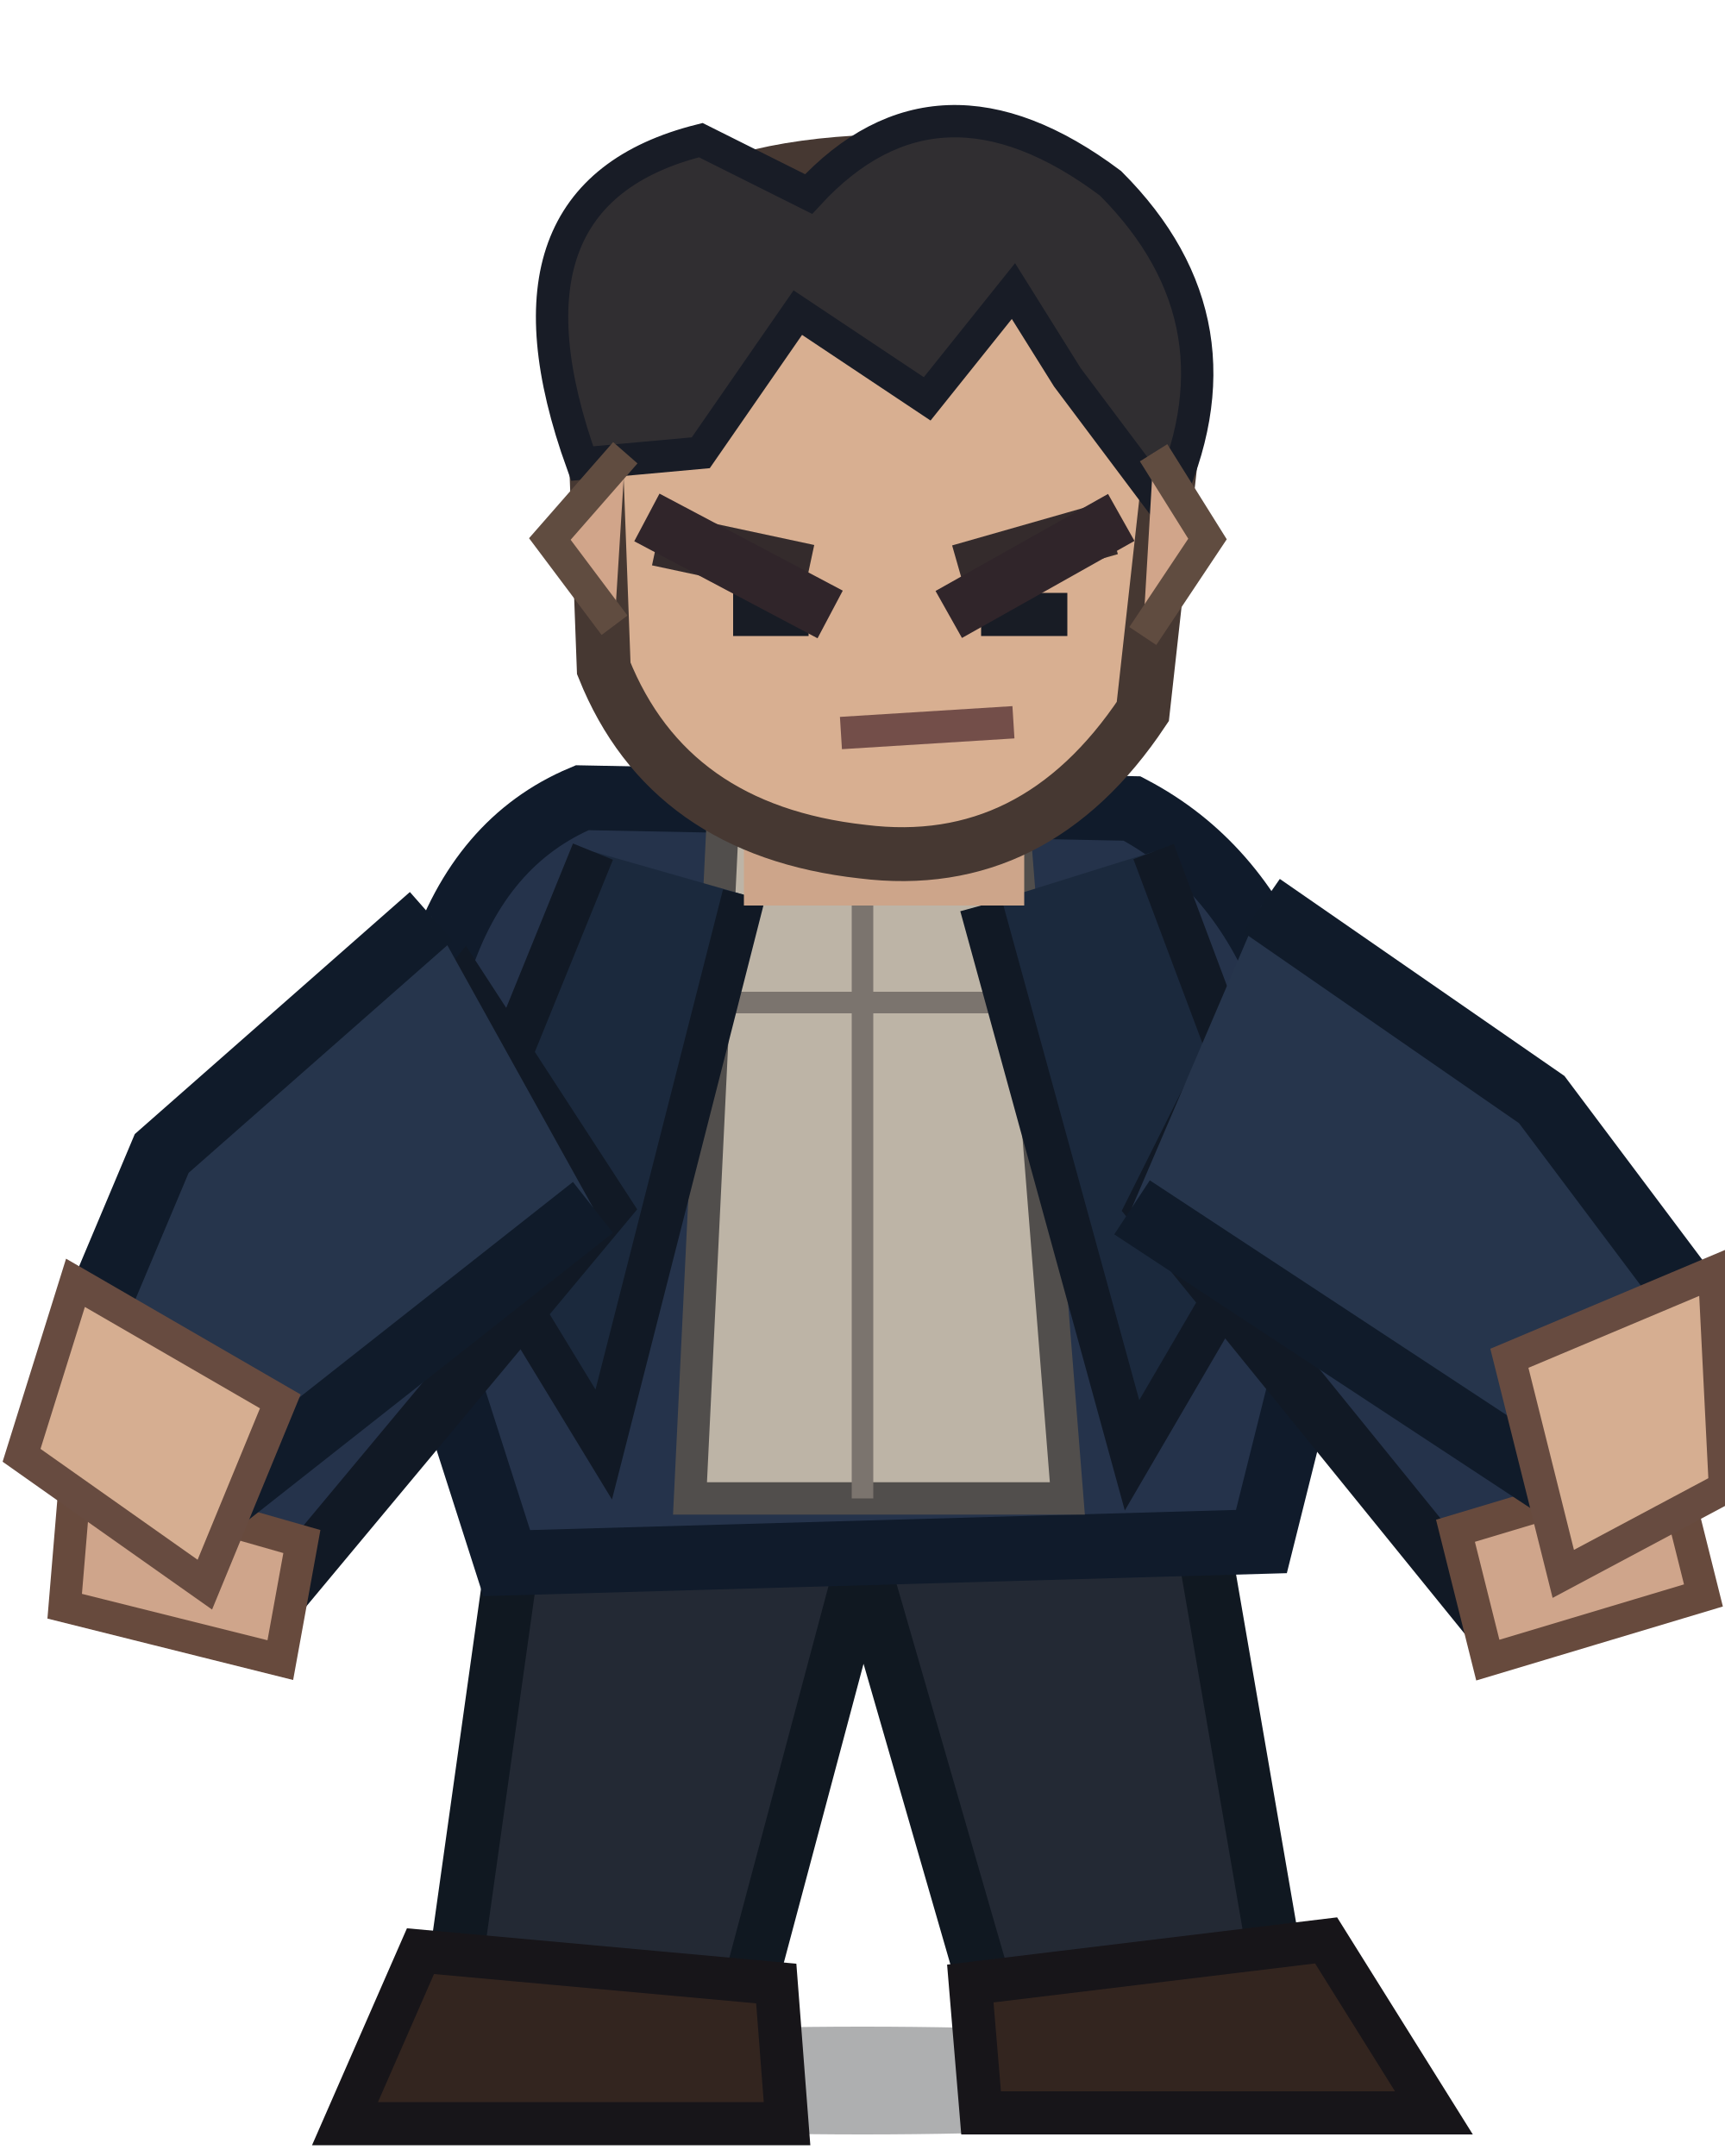
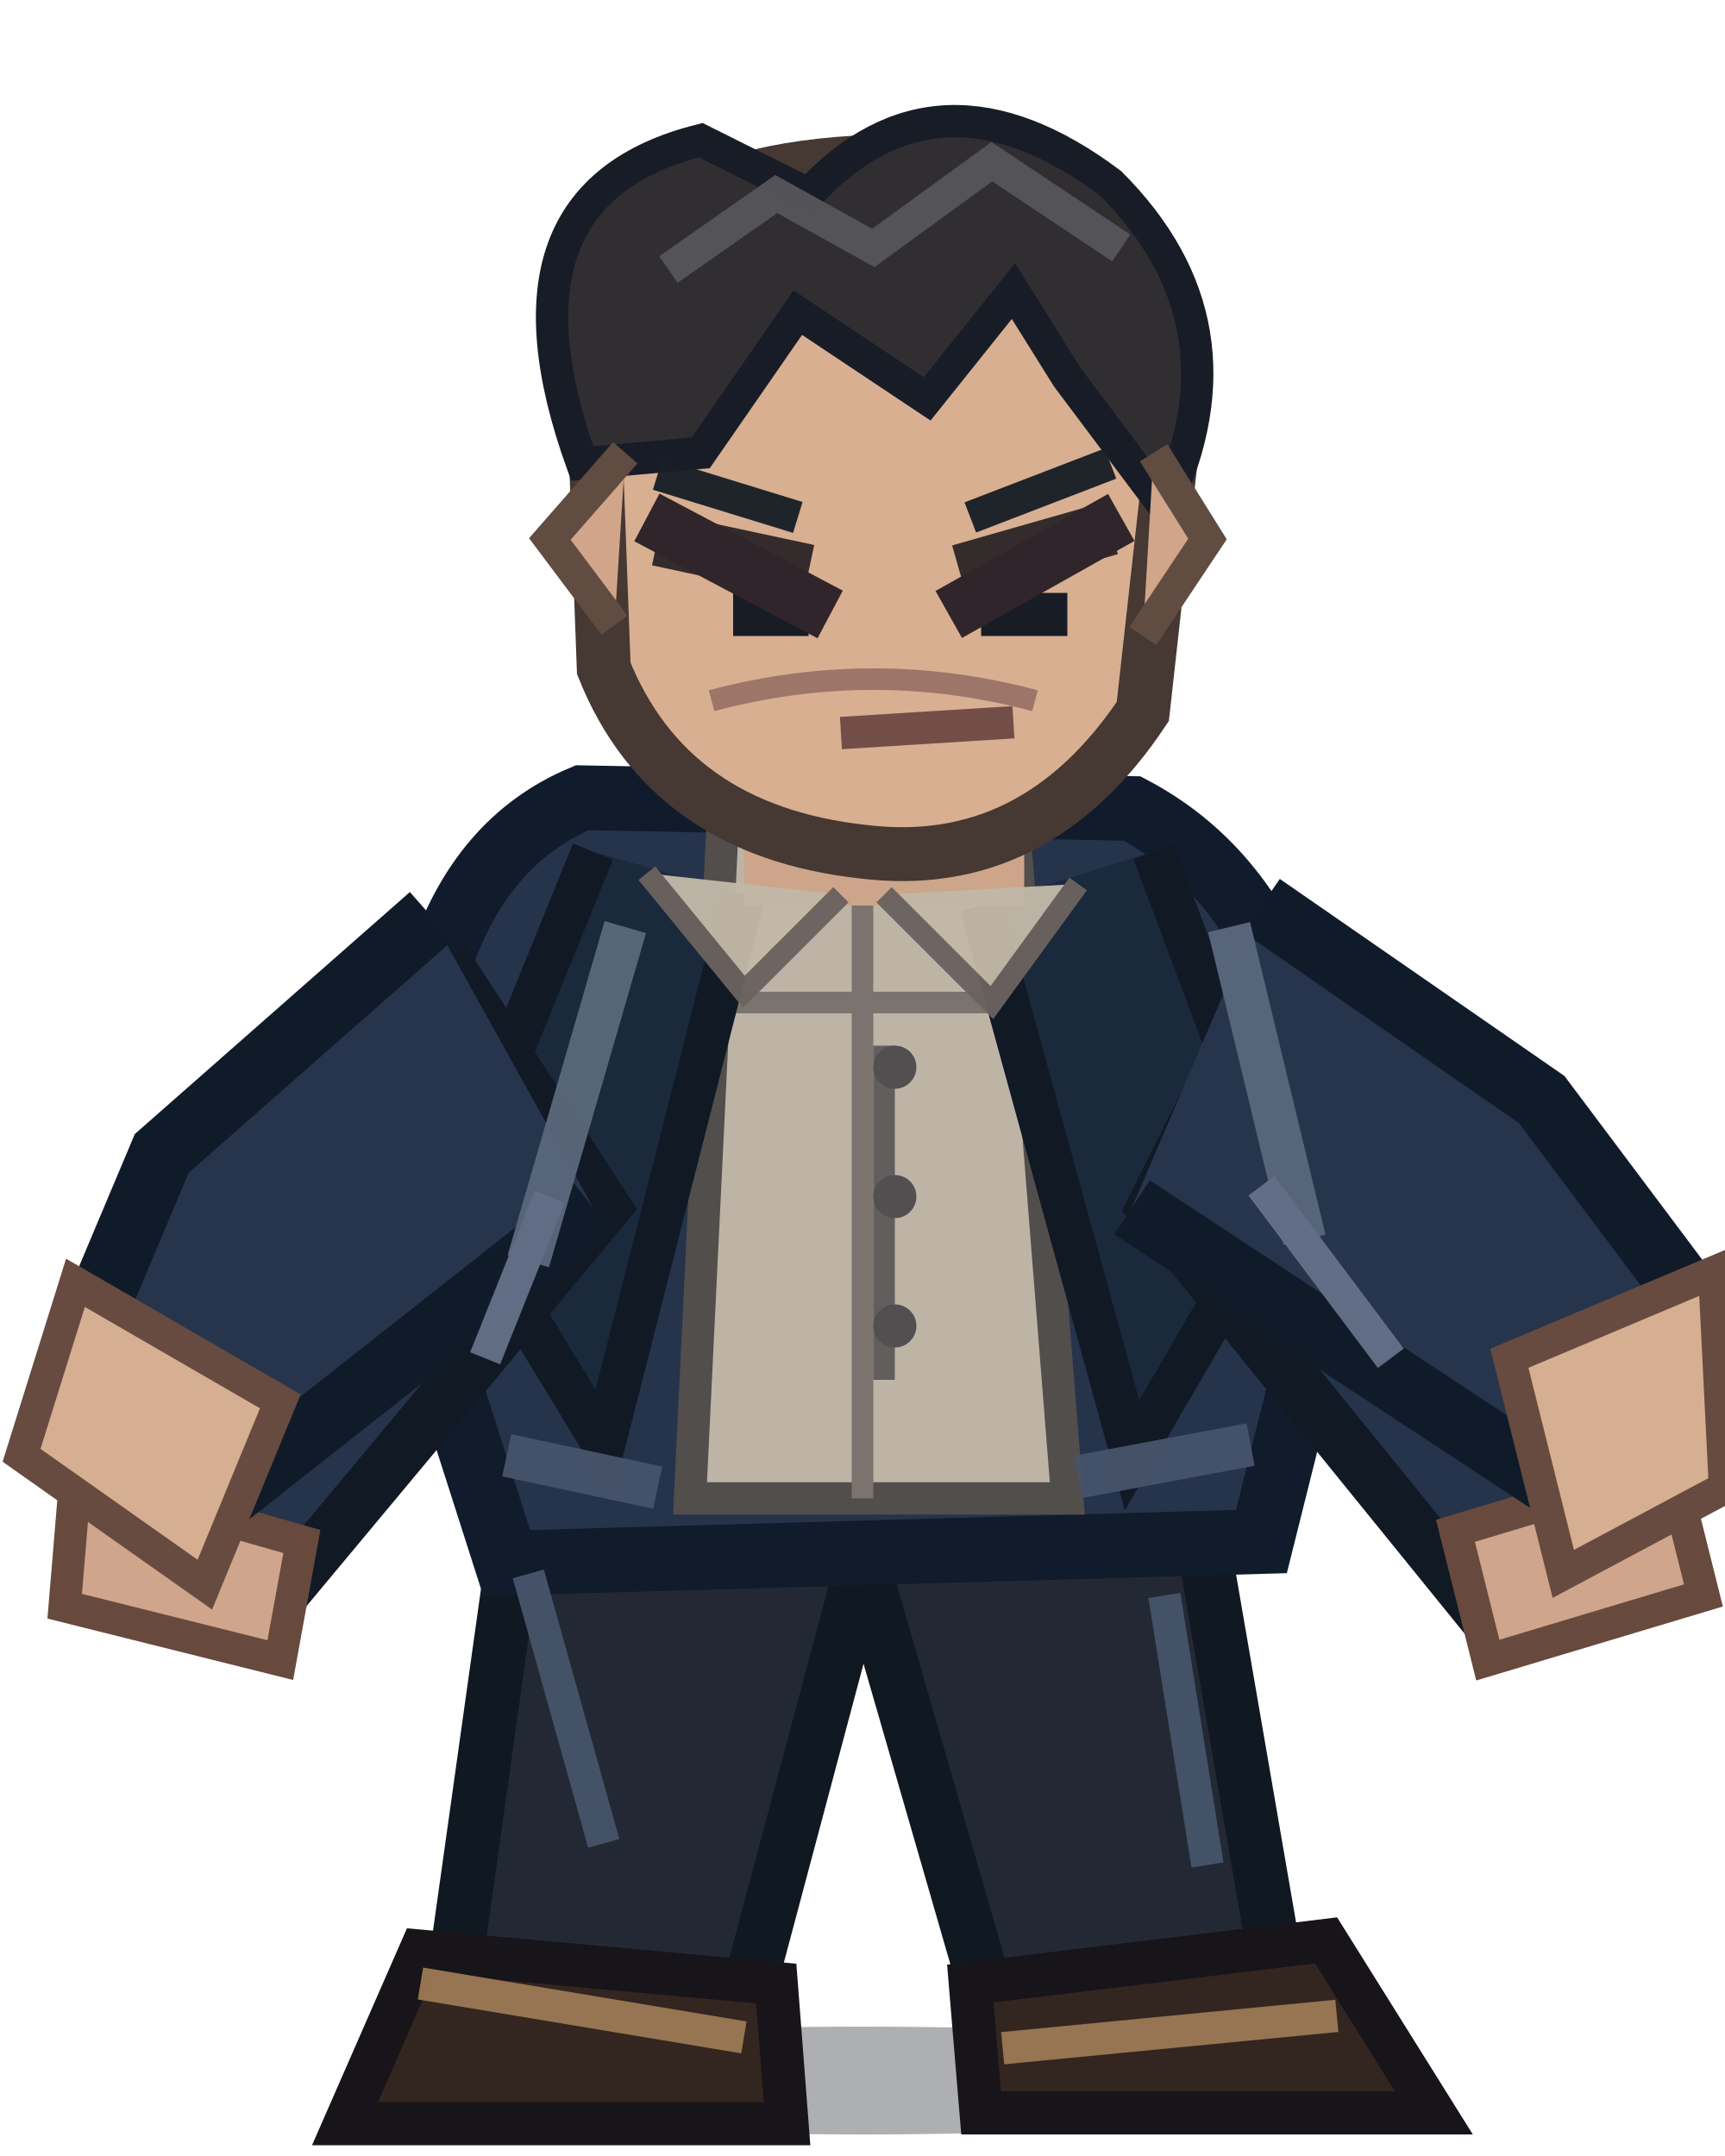
<svg xmlns="http://www.w3.org/2000/svg" width="160" height="200" viewBox="0 0 160 200">
  <ellipse cx="80" cy="193" rx="47" ry="5" fill="#17191c" opacity=".35" />
  <path d="M50 127L42 184L68 190L80 145L93 190L119 186L109 128Z" fill="#232934" stroke="#101821" stroke-width="5" />
  <path d="M39 181L72 184L73 197H32Z M90 184L123 180L133 196H91Z" fill="#33251f" stroke="#171519" stroke-width="4" />
  <path d="M54 74Q35 82 39 120L47 145L117 143L123 119Q124 85 105 75Z" fill="#25334b" stroke="#101b2b" stroke-width="6" />
  <path d="M67 77L94 76L99 139H64Z" fill="#bdb4a6" stroke="#514e4c" stroke-width="3" />
  <path d="M80 79V139M67 93H94" stroke="#7b746e" stroke-width="2" />
  <path d="M55 79L42 111L56 134L69 83M107 79L119 111L105 135L91 84" fill="#1b293d" stroke="#111925" stroke-width="4" />
  <path d="M43 92L23 117L10 139L26 148L56 112Z" fill="#25334b" stroke="#111925" stroke-width="5" />
  <path d="M118 90L137 119L153 138L137 149L107 112Z" fill="#25334b" stroke="#111925" stroke-width="5" />
  <path d="M7 137L28 143L26 154L6 149ZM135 142L155 136L158 148L138 154Z" fill="#cfa58b" stroke="#674a3d" stroke-width="3" />
  <path d="M69 66H95V84H69Z" fill="#cda58a" />
  <path d="M55 35Q54 16 81 15Q108 17 109 39L106 66Q96 81 80 79Q62 77 56 62Z" fill="#d8af91" stroke="#463832" stroke-width="5" />
  <path d="M54 43Q45 18 65 13L75 18Q87 5 103 17Q116 30 108 47L99 35L94 27L86 37L74 29L65 42Z" fill="#302e31" stroke="#181c26" stroke-width="3" />
  <path d="M61 50L75 53M89 53L103 49" stroke="#342b2c" stroke-width="5" />
  <path d="M68 57H75M91 57H99" stroke="#181c25" stroke-width="4" />
  <path d="M78 68L94 67" stroke="#734e49" stroke-width="3" />
  <path d="M58 42L51 50L57 58M107 42L112 50L106 59" fill="#d1a58a" stroke="#604c40" stroke-width="3" />
  <g>
    <path d="M40 85L15 107L7 126L22 138L55 112M117 84L143 102L158 122L143 137L105 112" fill="#26354c" stroke="#101b2a" stroke-width="6" />
    <path d="M7 119L26 130L19 147L2 135ZM140 126L159 118L160 138L145 146Z" fill="#d6ae91" stroke="#674b40" stroke-width="3" />
    <path d="M60 48L77 57M88 57L104 48" stroke="#30252a" stroke-width="5" />
  </g>
+   <g opacity=".96">
+     <path d="M58 86L49 117M114 86L121 115" stroke="#59677c" stroke-width="4" />
+     <path d="M60 81L69 92L78 83M100 82L92 93L82 83" fill="#c2b8a8" stroke="#6a625e" stroke-width="2" />
+     <path d="M82 97V128" stroke="#5f5b5b" stroke-width="2" />
+     <circle cx="83" cy="99" r="2" fill="#4d4b4c" />
+     <circle cx="83" cy="111" r="2" fill="#4d4b4c" />
+     <circle cx="83" cy="123" r="2" fill="#4d4b4c" />
+     <path d="M47 135L61 138M100 137L116 134" stroke="#46536a" stroke-width="4" />
+     <path d="M49 146L56 171M108 148L112 173" stroke="#46536a" stroke-width="3" />
+     <path d="M39 184L69 189M93 190L124 187" stroke="#9b7854" stroke-width="3" />
+     <path d="M61 44L74 48M90 48L103 43" stroke="#181e26" stroke-width="3" />
+     <path d="M66 65Q81 61 96 65" stroke="#9b7467" stroke-width="2" fill="none" />
+     <path d="M62 25L72 18L81 23L92 15L104 23" stroke="#55545a" stroke-width="3" fill="none" />
+     <path d="M51 111L45 126M117 110L129 126" stroke="#647087" stroke-width="3" />
+   </g>
</svg>
